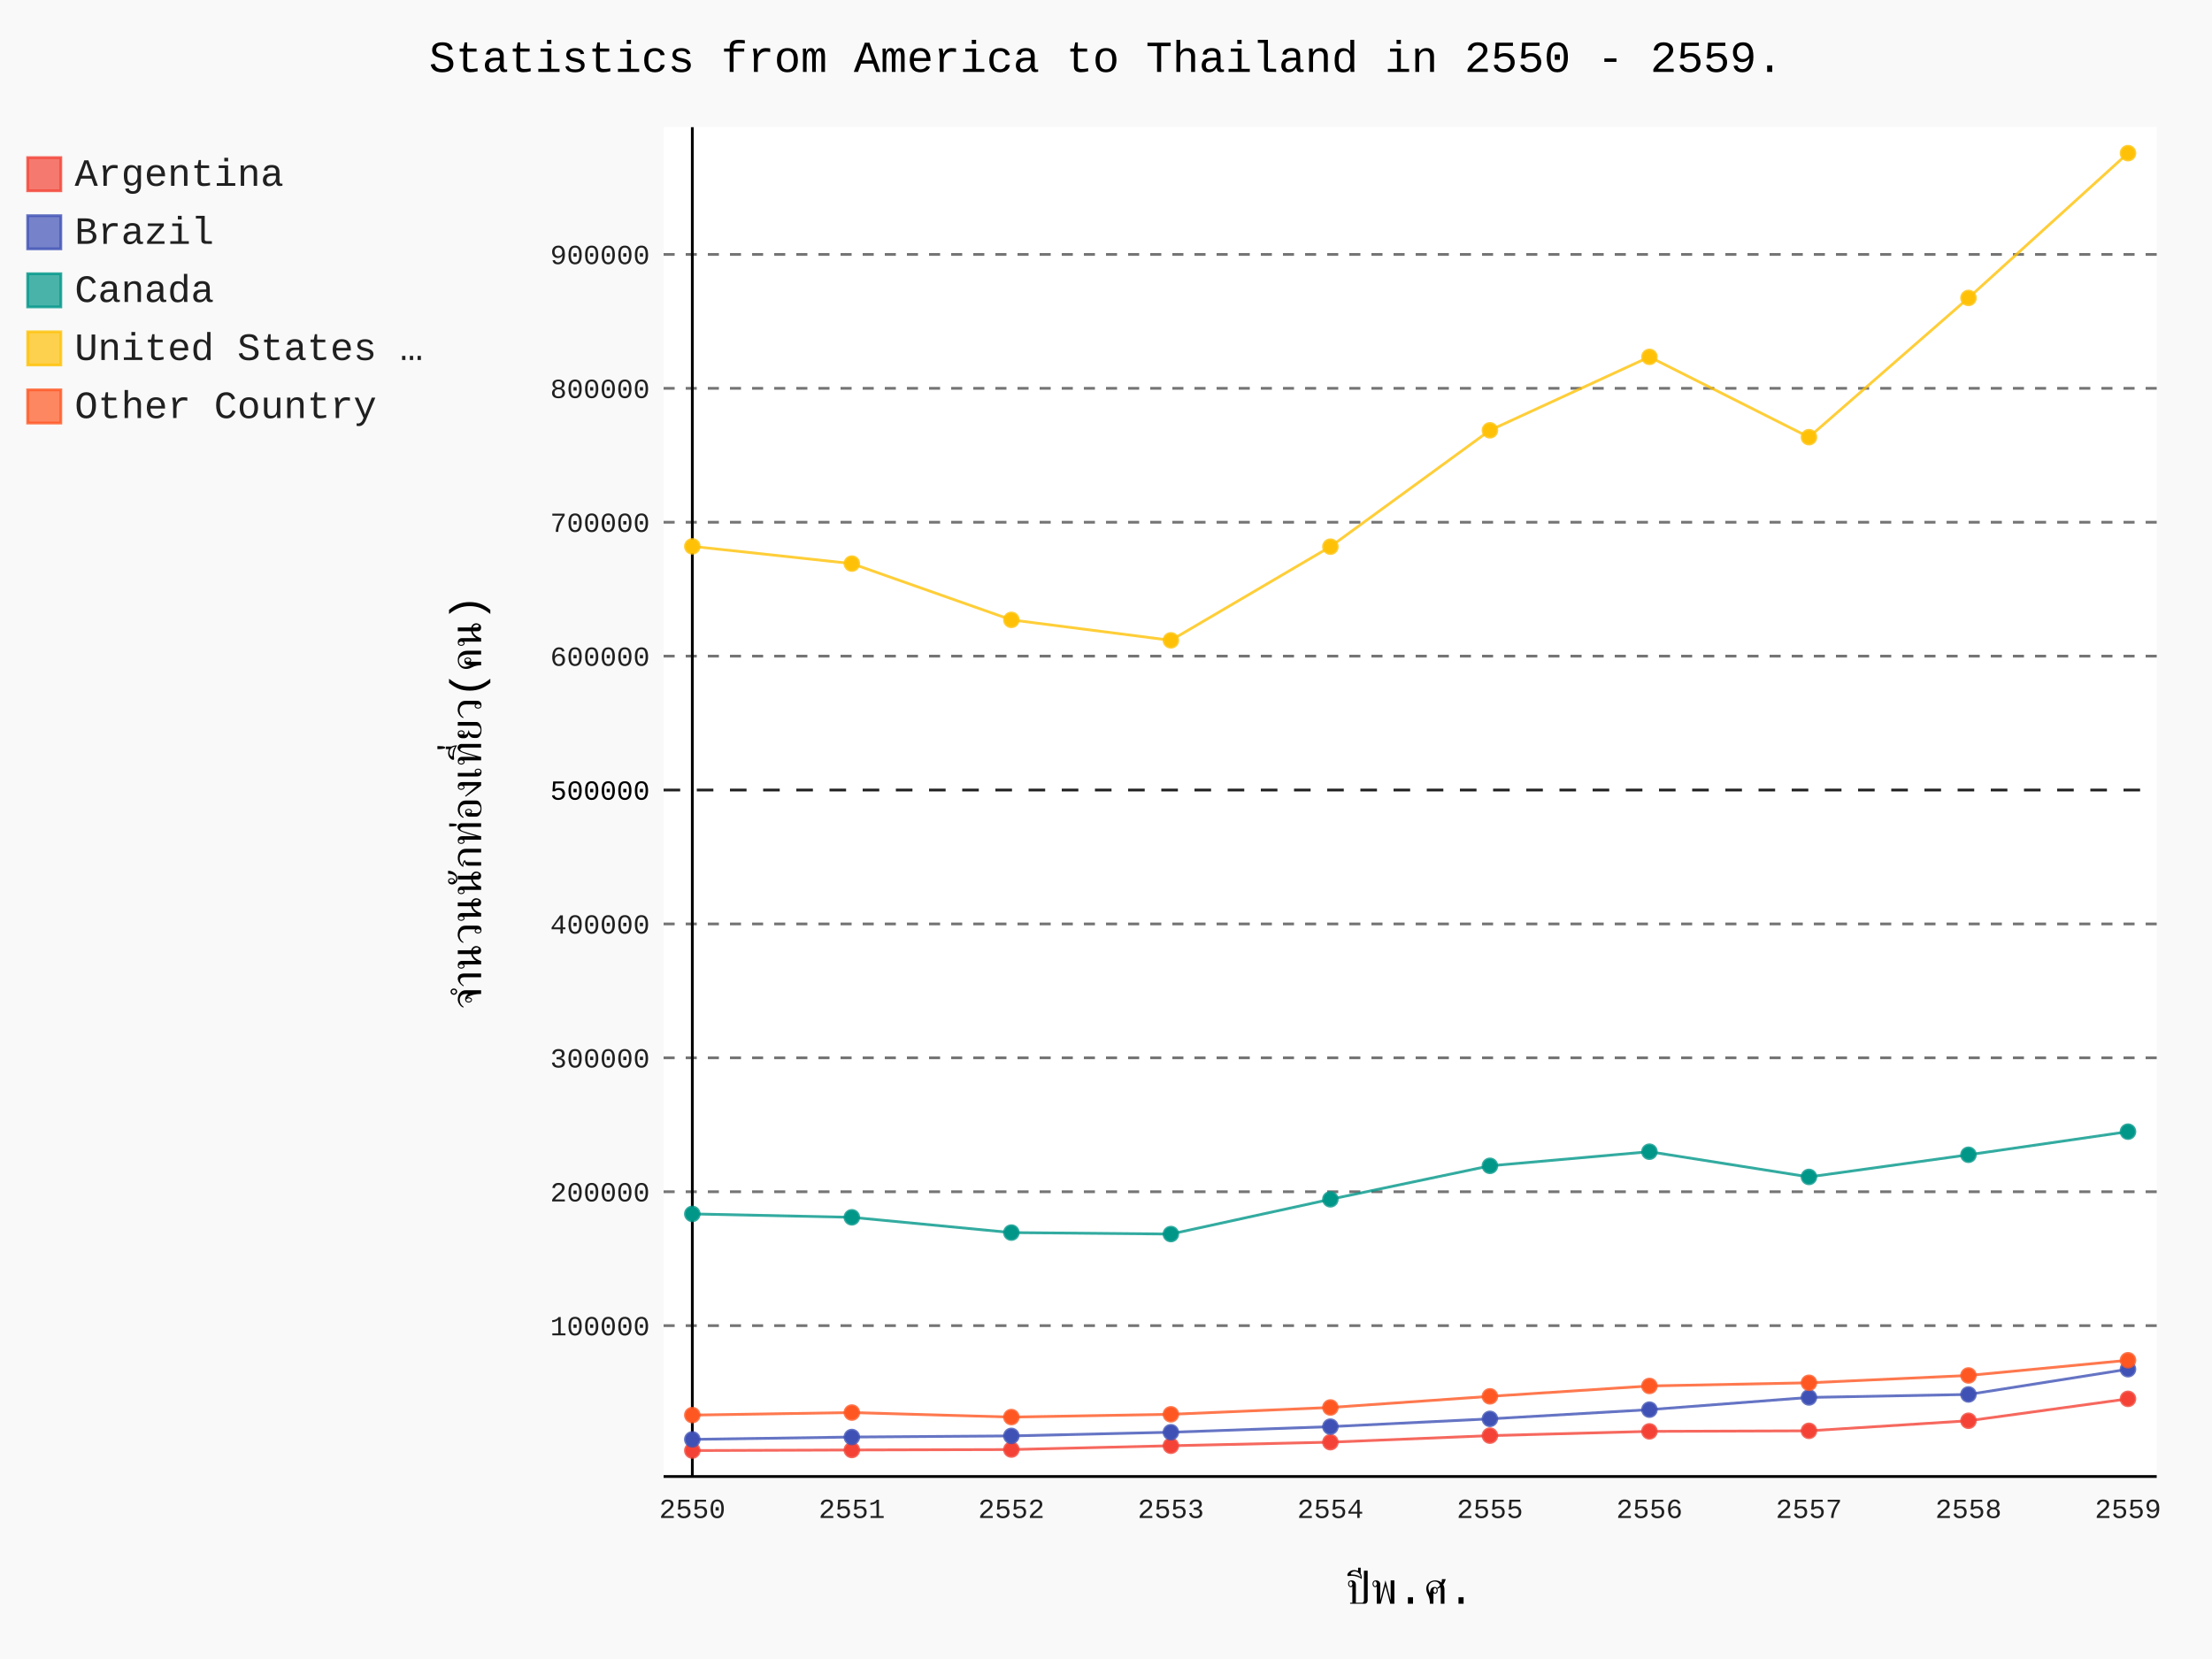
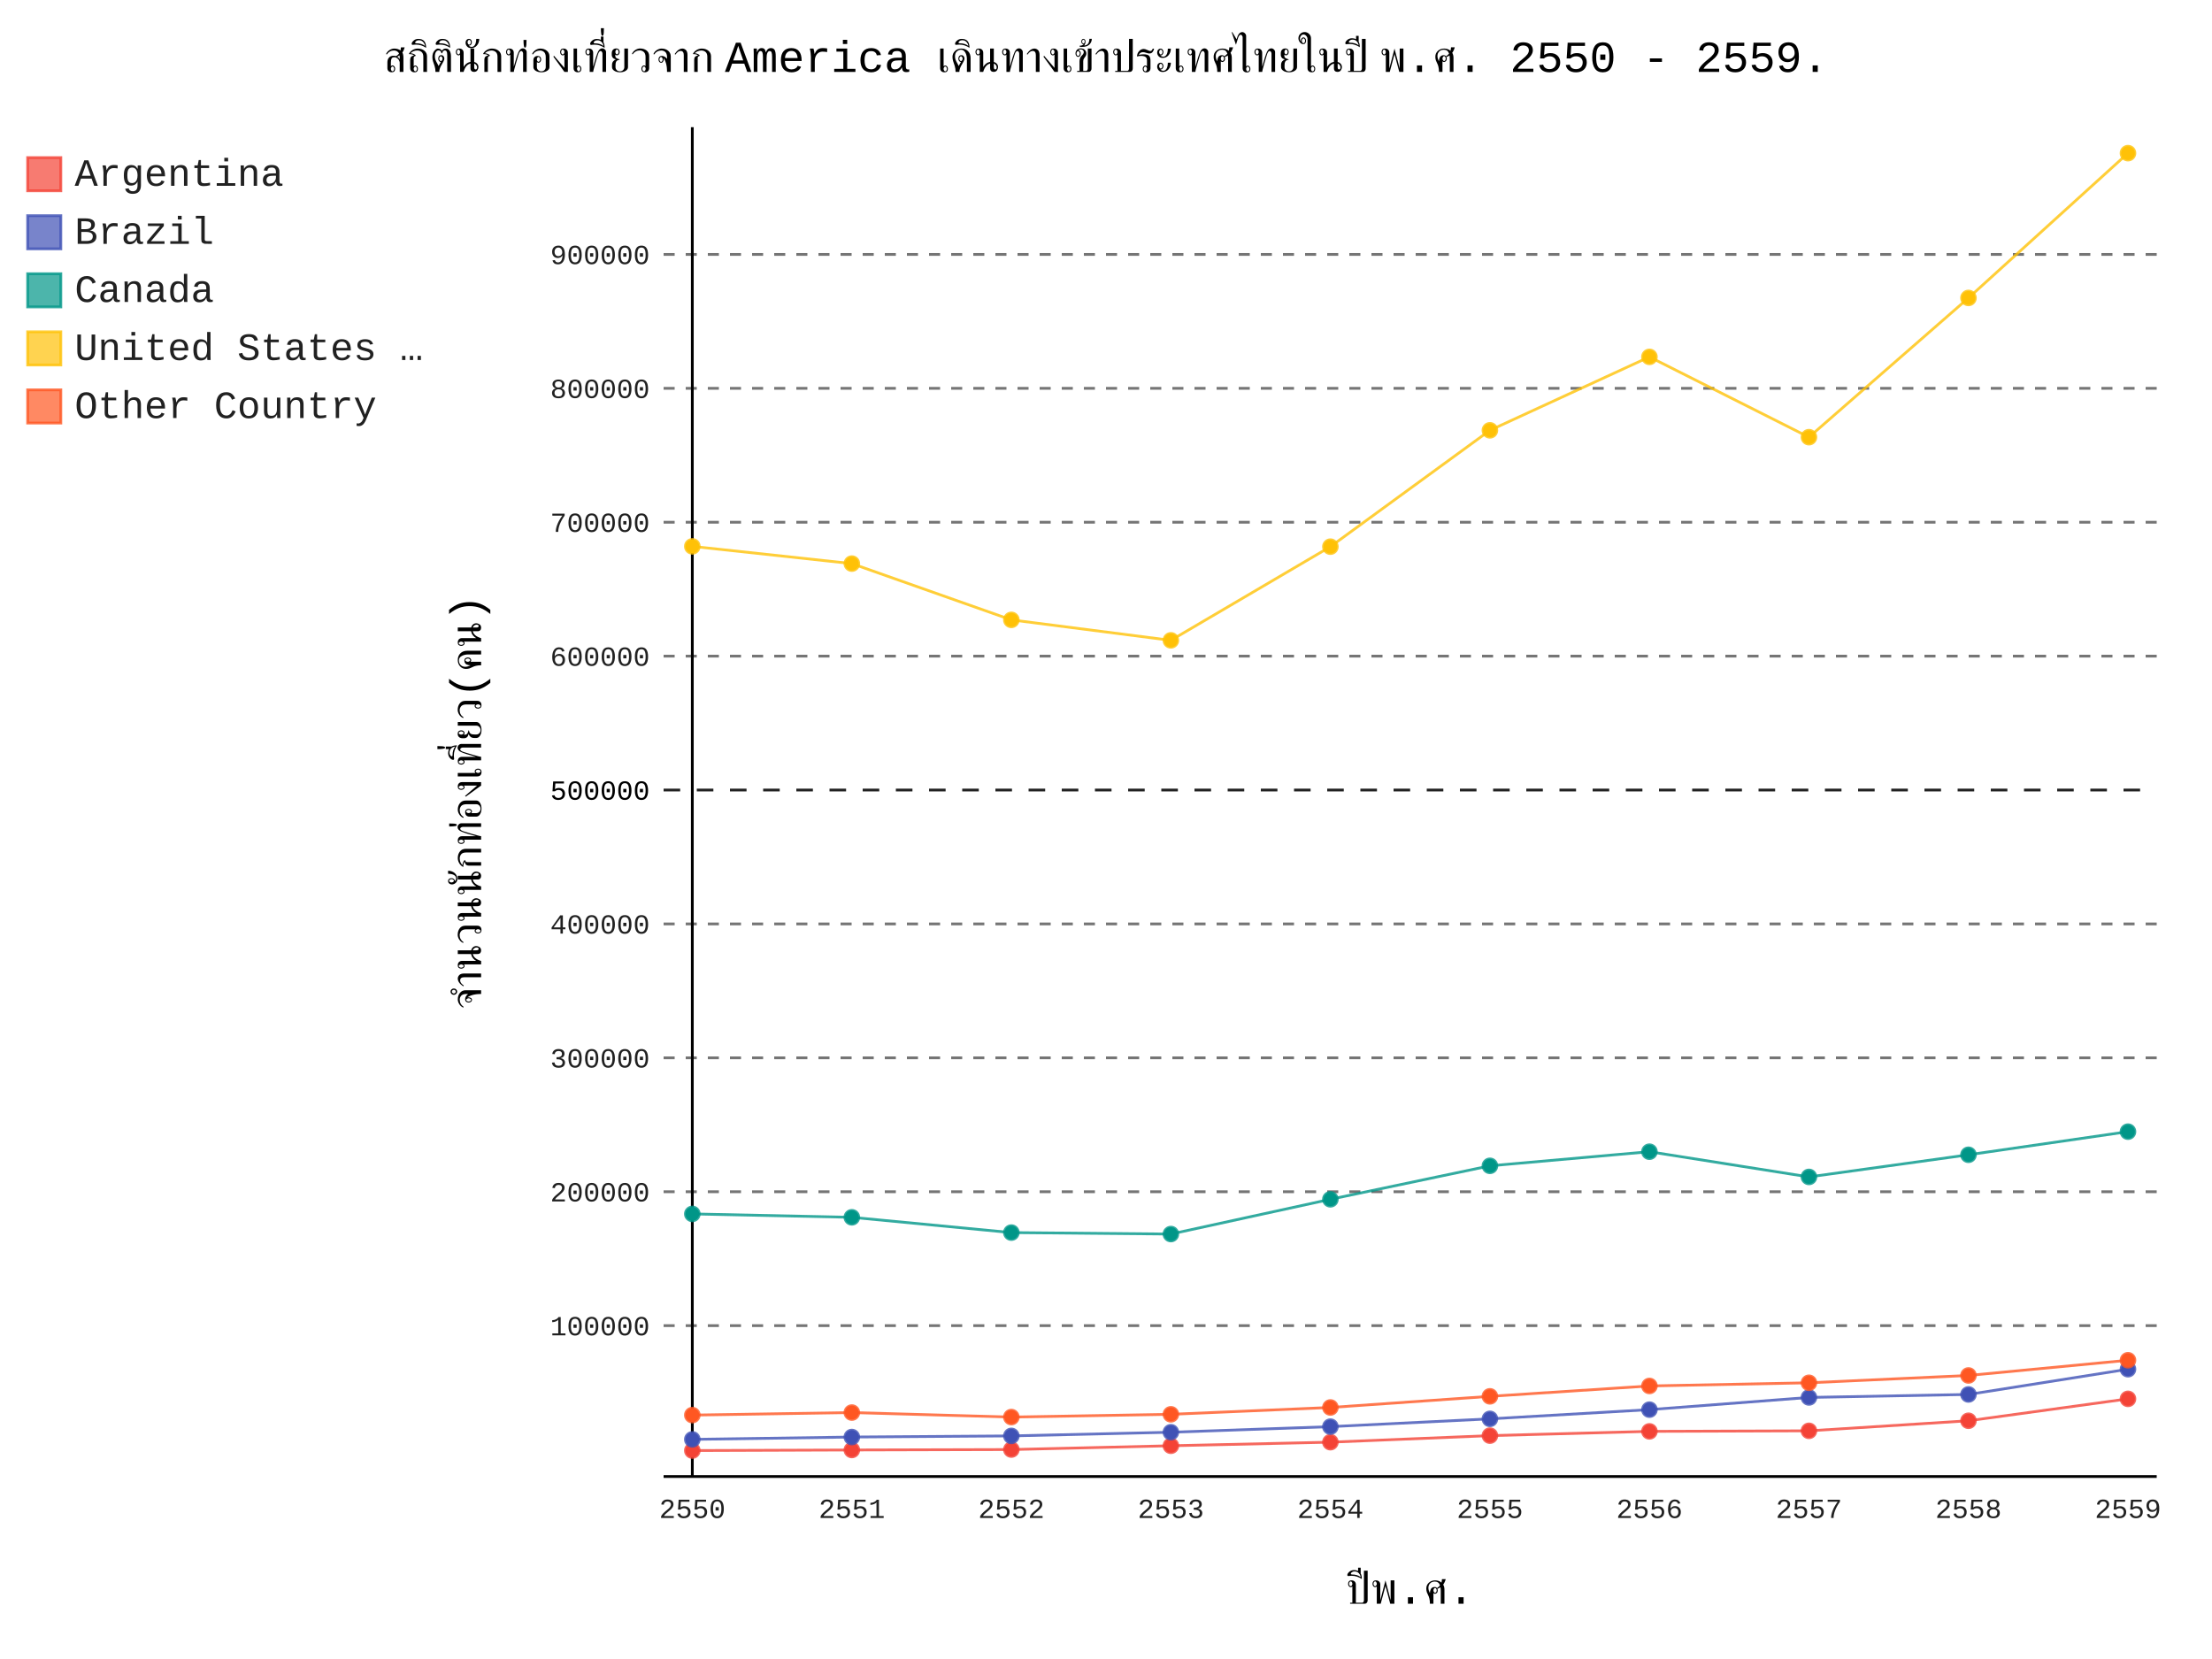
- <svg xmlns="http://www.w3.org/2000/svg" id="chart-07010d65-685e-4492-8830-9d59be470355" class="pygal-chart" viewBox="0 0 800 600">
+ <svg xmlns="http://www.w3.org/2000/svg" id="chart-7625dd69-1da9-4e4a-8ba1-5df2e7055206" class="pygal-chart" viewBox="0 0 800 600">
  <defs>
-     <style type="text/css">#chart-07010d65-685e-4492-8830-9d59be470355{-webkit-user-select:none;-webkit-font-smoothing:antialiased;font-family:Consolas,"Liberation Mono",Menlo,Courier,monospace}#chart-07010d65-685e-4492-8830-9d59be470355 .title{font-family:Consolas,"Liberation Mono",Menlo,Courier,monospace;font-size:16px}#chart-07010d65-685e-4492-8830-9d59be470355 .legends .legend text{font-family:Consolas,"Liberation Mono",Menlo,Courier,monospace;font-size:14px}#chart-07010d65-685e-4492-8830-9d59be470355 .axis text{font-family:Consolas,"Liberation Mono",Menlo,Courier,monospace;font-size:10px}#chart-07010d65-685e-4492-8830-9d59be470355 .axis text.major{font-family:Consolas,"Liberation Mono",Menlo,Courier,monospace;font-size:10px}#chart-07010d65-685e-4492-8830-9d59be470355 .text-overlay text.value{font-family:Consolas,"Liberation Mono",Menlo,Courier,monospace;font-size:16px}#chart-07010d65-685e-4492-8830-9d59be470355 .text-overlay text.label{font-family:Consolas,"Liberation Mono",Menlo,Courier,monospace;font-size:10px}#chart-07010d65-685e-4492-8830-9d59be470355 .tooltip{font-family:Consolas,"Liberation Mono",Menlo,Courier,monospace;font-size:14px}#chart-07010d65-685e-4492-8830-9d59be470355 text.no_data{font-family:Consolas,"Liberation Mono",Menlo,Courier,monospace;font-size:64px}
- #chart-07010d65-685e-4492-8830-9d59be470355{background-color:rgba(249,249,249,1)}#chart-07010d65-685e-4492-8830-9d59be470355 path,#chart-07010d65-685e-4492-8830-9d59be470355 line,#chart-07010d65-685e-4492-8830-9d59be470355 rect,#chart-07010d65-685e-4492-8830-9d59be470355 circle{-webkit-transition:150ms;-moz-transition:150ms;transition:150ms}#chart-07010d65-685e-4492-8830-9d59be470355 .graph &gt; .background{fill:rgba(249,249,249,1)}#chart-07010d65-685e-4492-8830-9d59be470355 .plot &gt; .background{fill:rgba(255,255,255,1)}#chart-07010d65-685e-4492-8830-9d59be470355 .graph{fill:rgba(0,0,0,.87)}#chart-07010d65-685e-4492-8830-9d59be470355 text.no_data{fill:rgba(0,0,0,1)}#chart-07010d65-685e-4492-8830-9d59be470355 .title{fill:rgba(0,0,0,1)}#chart-07010d65-685e-4492-8830-9d59be470355 .legends .legend text{fill:rgba(0,0,0,.87)}#chart-07010d65-685e-4492-8830-9d59be470355 .legends .legend:hover text{fill:rgba(0,0,0,1)}#chart-07010d65-685e-4492-8830-9d59be470355 .axis .line{stroke:rgba(0,0,0,1)}#chart-07010d65-685e-4492-8830-9d59be470355 .axis .guide.line{stroke:rgba(0,0,0,.54)}#chart-07010d65-685e-4492-8830-9d59be470355 .axis .major.line{stroke:rgba(0,0,0,.87)}#chart-07010d65-685e-4492-8830-9d59be470355 .axis text.major{fill:rgba(0,0,0,1)}#chart-07010d65-685e-4492-8830-9d59be470355 .axis.y .guides:hover .guide.line,#chart-07010d65-685e-4492-8830-9d59be470355 .line-graph .axis.x .guides:hover .guide.line,#chart-07010d65-685e-4492-8830-9d59be470355 .stackedline-graph .axis.x .guides:hover .guide.line,#chart-07010d65-685e-4492-8830-9d59be470355 .xy-graph .axis.x .guides:hover .guide.line{stroke:rgba(0,0,0,1)}#chart-07010d65-685e-4492-8830-9d59be470355 .axis .guides:hover text{fill:rgba(0,0,0,1)}#chart-07010d65-685e-4492-8830-9d59be470355 .reactive{fill-opacity:.7;stroke-opacity:.8}#chart-07010d65-685e-4492-8830-9d59be470355 .ci{stroke:rgba(0,0,0,.87)}#chart-07010d65-685e-4492-8830-9d59be470355 .reactive.active,#chart-07010d65-685e-4492-8830-9d59be470355 .active .reactive{fill-opacity:.8;stroke-opacity:.9;stroke-width:4}#chart-07010d65-685e-4492-8830-9d59be470355 .ci .reactive.active{stroke-width:1.5}#chart-07010d65-685e-4492-8830-9d59be470355 .series text{fill:rgba(0,0,0,1)}#chart-07010d65-685e-4492-8830-9d59be470355 .tooltip rect{fill:rgba(255,255,255,1);stroke:rgba(0,0,0,1);-webkit-transition:opacity 150ms;-moz-transition:opacity 150ms;transition:opacity 150ms}#chart-07010d65-685e-4492-8830-9d59be470355 .tooltip .label{fill:rgba(0,0,0,.87)}#chart-07010d65-685e-4492-8830-9d59be470355 .tooltip .label{fill:rgba(0,0,0,.87)}#chart-07010d65-685e-4492-8830-9d59be470355 .tooltip .legend{font-size:.8em;fill:rgba(0,0,0,.54)}#chart-07010d65-685e-4492-8830-9d59be470355 .tooltip .x_label{font-size:.6em;fill:rgba(0,0,0,1)}#chart-07010d65-685e-4492-8830-9d59be470355 .tooltip .xlink{font-size:.5em;text-decoration:underline}#chart-07010d65-685e-4492-8830-9d59be470355 .tooltip .value{font-size:1.5em}#chart-07010d65-685e-4492-8830-9d59be470355 .bound{font-size:.5em}#chart-07010d65-685e-4492-8830-9d59be470355 .max-value{font-size:.75em;fill:rgba(0,0,0,.54)}#chart-07010d65-685e-4492-8830-9d59be470355 .map-element{fill:rgba(255,255,255,1);stroke:rgba(0,0,0,.54) !important}#chart-07010d65-685e-4492-8830-9d59be470355 .map-element .reactive{fill-opacity:inherit;stroke-opacity:inherit}#chart-07010d65-685e-4492-8830-9d59be470355 .color-0,#chart-07010d65-685e-4492-8830-9d59be470355 .color-0 a:visited{stroke:#F44336;fill:#F44336}#chart-07010d65-685e-4492-8830-9d59be470355 .color-1,#chart-07010d65-685e-4492-8830-9d59be470355 .color-1 a:visited{stroke:#3F51B5;fill:#3F51B5}#chart-07010d65-685e-4492-8830-9d59be470355 .color-2,#chart-07010d65-685e-4492-8830-9d59be470355 .color-2 a:visited{stroke:#009688;fill:#009688}#chart-07010d65-685e-4492-8830-9d59be470355 .color-3,#chart-07010d65-685e-4492-8830-9d59be470355 .color-3 a:visited{stroke:#FFC107;fill:#FFC107}#chart-07010d65-685e-4492-8830-9d59be470355 .color-4,#chart-07010d65-685e-4492-8830-9d59be470355 .color-4 a:visited{stroke:#FF5722;fill:#FF5722}#chart-07010d65-685e-4492-8830-9d59be470355 .text-overlay .color-0 text{fill:black}#chart-07010d65-685e-4492-8830-9d59be470355 .text-overlay .color-1 text{fill:black}#chart-07010d65-685e-4492-8830-9d59be470355 .text-overlay .color-2 text{fill:black}#chart-07010d65-685e-4492-8830-9d59be470355 .text-overlay .color-3 text{fill:black}#chart-07010d65-685e-4492-8830-9d59be470355 .text-overlay .color-4 text{fill:black}
- #chart-07010d65-685e-4492-8830-9d59be470355 text.no_data{text-anchor:middle}#chart-07010d65-685e-4492-8830-9d59be470355 .guide.line{fill:none}#chart-07010d65-685e-4492-8830-9d59be470355 .centered{text-anchor:middle}#chart-07010d65-685e-4492-8830-9d59be470355 .title{text-anchor:middle}#chart-07010d65-685e-4492-8830-9d59be470355 .legends .legend text{fill-opacity:1}#chart-07010d65-685e-4492-8830-9d59be470355 .axis.x text{text-anchor:middle}#chart-07010d65-685e-4492-8830-9d59be470355 .axis.x:not(.web) text[transform]{text-anchor:start}#chart-07010d65-685e-4492-8830-9d59be470355 .axis.x:not(.web) text[transform].backwards{text-anchor:end}#chart-07010d65-685e-4492-8830-9d59be470355 .axis.y text{text-anchor:end}#chart-07010d65-685e-4492-8830-9d59be470355 .axis.y text[transform].backwards{text-anchor:start}#chart-07010d65-685e-4492-8830-9d59be470355 .axis.y2 text{text-anchor:start}#chart-07010d65-685e-4492-8830-9d59be470355 .axis.y2 text[transform].backwards{text-anchor:end}#chart-07010d65-685e-4492-8830-9d59be470355 .axis .guide.line{stroke-dasharray:4,4}#chart-07010d65-685e-4492-8830-9d59be470355 .axis .major.guide.line{stroke-dasharray:6,6}#chart-07010d65-685e-4492-8830-9d59be470355 .horizontal .axis.y .guide.line,#chart-07010d65-685e-4492-8830-9d59be470355 .horizontal .axis.y2 .guide.line,#chart-07010d65-685e-4492-8830-9d59be470355 .vertical .axis.x .guide.line{opacity:0}#chart-07010d65-685e-4492-8830-9d59be470355 .horizontal .axis.always_show .guide.line,#chart-07010d65-685e-4492-8830-9d59be470355 .vertical .axis.always_show .guide.line{opacity:1 !important}#chart-07010d65-685e-4492-8830-9d59be470355 .axis.y .guides:hover .guide.line,#chart-07010d65-685e-4492-8830-9d59be470355 .axis.y2 .guides:hover .guide.line,#chart-07010d65-685e-4492-8830-9d59be470355 .axis.x .guides:hover .guide.line{opacity:1}#chart-07010d65-685e-4492-8830-9d59be470355 .axis .guides:hover text{opacity:1}#chart-07010d65-685e-4492-8830-9d59be470355 .nofill{fill:none}#chart-07010d65-685e-4492-8830-9d59be470355 .subtle-fill{fill-opacity:.2}#chart-07010d65-685e-4492-8830-9d59be470355 .dot{stroke-width:1px;fill-opacity:1}#chart-07010d65-685e-4492-8830-9d59be470355 .dot.active{stroke-width:5px}#chart-07010d65-685e-4492-8830-9d59be470355 .dot.negative{fill:transparent}#chart-07010d65-685e-4492-8830-9d59be470355 text,#chart-07010d65-685e-4492-8830-9d59be470355 tspan{stroke:none !important}#chart-07010d65-685e-4492-8830-9d59be470355 .series text.active{opacity:1}#chart-07010d65-685e-4492-8830-9d59be470355 .tooltip rect{fill-opacity:.95;stroke-width:.5}#chart-07010d65-685e-4492-8830-9d59be470355 .tooltip text{fill-opacity:1}#chart-07010d65-685e-4492-8830-9d59be470355 .showable{visibility:hidden}#chart-07010d65-685e-4492-8830-9d59be470355 .showable.shown{visibility:visible}#chart-07010d65-685e-4492-8830-9d59be470355 .gauge-background{fill:rgba(229,229,229,1);stroke:none}#chart-07010d65-685e-4492-8830-9d59be470355 .bg-lines{stroke:rgba(249,249,249,1);stroke-width:2px}</style>
+     <style type="text/css">#chart-7625dd69-1da9-4e4a-8ba1-5df2e7055206{-webkit-user-select:none;-webkit-font-smoothing:antialiased;font-family:Consolas,"Liberation Mono",Menlo,Courier,monospace}#chart-7625dd69-1da9-4e4a-8ba1-5df2e7055206 .title{font-family:Consolas,"Liberation Mono",Menlo,Courier,monospace;font-size:16px}#chart-7625dd69-1da9-4e4a-8ba1-5df2e7055206 .legends .legend text{font-family:Consolas,"Liberation Mono",Menlo,Courier,monospace;font-size:14px}#chart-7625dd69-1da9-4e4a-8ba1-5df2e7055206 .axis text{font-family:Consolas,"Liberation Mono",Menlo,Courier,monospace;font-size:10px}#chart-7625dd69-1da9-4e4a-8ba1-5df2e7055206 .axis text.major{font-family:Consolas,"Liberation Mono",Menlo,Courier,monospace;font-size:10px}#chart-7625dd69-1da9-4e4a-8ba1-5df2e7055206 .text-overlay text.value{font-family:Consolas,"Liberation Mono",Menlo,Courier,monospace;font-size:16px}#chart-7625dd69-1da9-4e4a-8ba1-5df2e7055206 .text-overlay text.label{font-family:Consolas,"Liberation Mono",Menlo,Courier,monospace;font-size:10px}#chart-7625dd69-1da9-4e4a-8ba1-5df2e7055206 .tooltip{font-family:Consolas,"Liberation Mono",Menlo,Courier,monospace;font-size:14px}#chart-7625dd69-1da9-4e4a-8ba1-5df2e7055206 text.no_data{font-family:Consolas,"Liberation Mono",Menlo,Courier,monospace;font-size:64px}
+ #chart-7625dd69-1da9-4e4a-8ba1-5df2e7055206{background-color:transparent}#chart-7625dd69-1da9-4e4a-8ba1-5df2e7055206 path,#chart-7625dd69-1da9-4e4a-8ba1-5df2e7055206 line,#chart-7625dd69-1da9-4e4a-8ba1-5df2e7055206 rect,#chart-7625dd69-1da9-4e4a-8ba1-5df2e7055206 circle{-webkit-transition:150ms;-moz-transition:150ms;transition:150ms}#chart-7625dd69-1da9-4e4a-8ba1-5df2e7055206 .graph &gt; .background{fill:transparent}#chart-7625dd69-1da9-4e4a-8ba1-5df2e7055206 .plot &gt; .background{fill:transparent}#chart-7625dd69-1da9-4e4a-8ba1-5df2e7055206 .graph{fill:rgba(0,0,0,.87)}#chart-7625dd69-1da9-4e4a-8ba1-5df2e7055206 text.no_data{fill:rgba(0,0,0,1)}#chart-7625dd69-1da9-4e4a-8ba1-5df2e7055206 .title{fill:rgba(0,0,0,1)}#chart-7625dd69-1da9-4e4a-8ba1-5df2e7055206 .legends .legend text{fill:rgba(0,0,0,.87)}#chart-7625dd69-1da9-4e4a-8ba1-5df2e7055206 .legends .legend:hover text{fill:rgba(0,0,0,1)}#chart-7625dd69-1da9-4e4a-8ba1-5df2e7055206 .axis .line{stroke:rgba(0,0,0,1)}#chart-7625dd69-1da9-4e4a-8ba1-5df2e7055206 .axis .guide.line{stroke:rgba(0,0,0,.54)}#chart-7625dd69-1da9-4e4a-8ba1-5df2e7055206 .axis .major.line{stroke:rgba(0,0,0,.87)}#chart-7625dd69-1da9-4e4a-8ba1-5df2e7055206 .axis text.major{fill:rgba(0,0,0,1)}#chart-7625dd69-1da9-4e4a-8ba1-5df2e7055206 .axis.y .guides:hover .guide.line,#chart-7625dd69-1da9-4e4a-8ba1-5df2e7055206 .line-graph .axis.x .guides:hover .guide.line,#chart-7625dd69-1da9-4e4a-8ba1-5df2e7055206 .stackedline-graph .axis.x .guides:hover .guide.line,#chart-7625dd69-1da9-4e4a-8ba1-5df2e7055206 .xy-graph .axis.x .guides:hover .guide.line{stroke:rgba(0,0,0,1)}#chart-7625dd69-1da9-4e4a-8ba1-5df2e7055206 .axis .guides:hover text{fill:rgba(0,0,0,1)}#chart-7625dd69-1da9-4e4a-8ba1-5df2e7055206 .reactive{fill-opacity:.7;stroke-opacity:.8}#chart-7625dd69-1da9-4e4a-8ba1-5df2e7055206 .ci{stroke:rgba(0,0,0,.87)}#chart-7625dd69-1da9-4e4a-8ba1-5df2e7055206 .reactive.active,#chart-7625dd69-1da9-4e4a-8ba1-5df2e7055206 .active .reactive{fill-opacity:.8;stroke-opacity:.9;stroke-width:4}#chart-7625dd69-1da9-4e4a-8ba1-5df2e7055206 .ci .reactive.active{stroke-width:1.5}#chart-7625dd69-1da9-4e4a-8ba1-5df2e7055206 .series text{fill:rgba(0,0,0,1)}#chart-7625dd69-1da9-4e4a-8ba1-5df2e7055206 .tooltip rect{fill:transparent;stroke:rgba(0,0,0,1);-webkit-transition:opacity 150ms;-moz-transition:opacity 150ms;transition:opacity 150ms}#chart-7625dd69-1da9-4e4a-8ba1-5df2e7055206 .tooltip .label{fill:rgba(0,0,0,.87)}#chart-7625dd69-1da9-4e4a-8ba1-5df2e7055206 .tooltip .label{fill:rgba(0,0,0,.87)}#chart-7625dd69-1da9-4e4a-8ba1-5df2e7055206 .tooltip .legend{font-size:.8em;fill:rgba(0,0,0,.54)}#chart-7625dd69-1da9-4e4a-8ba1-5df2e7055206 .tooltip .x_label{font-size:.6em;fill:rgba(0,0,0,1)}#chart-7625dd69-1da9-4e4a-8ba1-5df2e7055206 .tooltip .xlink{font-size:.5em;text-decoration:underline}#chart-7625dd69-1da9-4e4a-8ba1-5df2e7055206 .tooltip .value{font-size:1.5em}#chart-7625dd69-1da9-4e4a-8ba1-5df2e7055206 .bound{font-size:.5em}#chart-7625dd69-1da9-4e4a-8ba1-5df2e7055206 .max-value{font-size:.75em;fill:rgba(0,0,0,.54)}#chart-7625dd69-1da9-4e4a-8ba1-5df2e7055206 .map-element{fill:transparent;stroke:rgba(0,0,0,.54) !important}#chart-7625dd69-1da9-4e4a-8ba1-5df2e7055206 .map-element .reactive{fill-opacity:inherit;stroke-opacity:inherit}#chart-7625dd69-1da9-4e4a-8ba1-5df2e7055206 .color-0,#chart-7625dd69-1da9-4e4a-8ba1-5df2e7055206 .color-0 a:visited{stroke:#F44336;fill:#F44336}#chart-7625dd69-1da9-4e4a-8ba1-5df2e7055206 .color-1,#chart-7625dd69-1da9-4e4a-8ba1-5df2e7055206 .color-1 a:visited{stroke:#3F51B5;fill:#3F51B5}#chart-7625dd69-1da9-4e4a-8ba1-5df2e7055206 .color-2,#chart-7625dd69-1da9-4e4a-8ba1-5df2e7055206 .color-2 a:visited{stroke:#009688;fill:#009688}#chart-7625dd69-1da9-4e4a-8ba1-5df2e7055206 .color-3,#chart-7625dd69-1da9-4e4a-8ba1-5df2e7055206 .color-3 a:visited{stroke:#FFC107;fill:#FFC107}#chart-7625dd69-1da9-4e4a-8ba1-5df2e7055206 .color-4,#chart-7625dd69-1da9-4e4a-8ba1-5df2e7055206 .color-4 a:visited{stroke:#FF5722;fill:#FF5722}#chart-7625dd69-1da9-4e4a-8ba1-5df2e7055206 .text-overlay .color-0 text{fill:black}#chart-7625dd69-1da9-4e4a-8ba1-5df2e7055206 .text-overlay .color-1 text{fill:black}#chart-7625dd69-1da9-4e4a-8ba1-5df2e7055206 .text-overlay .color-2 text{fill:black}#chart-7625dd69-1da9-4e4a-8ba1-5df2e7055206 .text-overlay .color-3 text{fill:black}#chart-7625dd69-1da9-4e4a-8ba1-5df2e7055206 .text-overlay .color-4 text{fill:black}
+ #chart-7625dd69-1da9-4e4a-8ba1-5df2e7055206 text.no_data{text-anchor:middle}#chart-7625dd69-1da9-4e4a-8ba1-5df2e7055206 .guide.line{fill:none}#chart-7625dd69-1da9-4e4a-8ba1-5df2e7055206 .centered{text-anchor:middle}#chart-7625dd69-1da9-4e4a-8ba1-5df2e7055206 .title{text-anchor:middle}#chart-7625dd69-1da9-4e4a-8ba1-5df2e7055206 .legends .legend text{fill-opacity:1}#chart-7625dd69-1da9-4e4a-8ba1-5df2e7055206 .axis.x text{text-anchor:middle}#chart-7625dd69-1da9-4e4a-8ba1-5df2e7055206 .axis.x:not(.web) text[transform]{text-anchor:start}#chart-7625dd69-1da9-4e4a-8ba1-5df2e7055206 .axis.x:not(.web) text[transform].backwards{text-anchor:end}#chart-7625dd69-1da9-4e4a-8ba1-5df2e7055206 .axis.y text{text-anchor:end}#chart-7625dd69-1da9-4e4a-8ba1-5df2e7055206 .axis.y text[transform].backwards{text-anchor:start}#chart-7625dd69-1da9-4e4a-8ba1-5df2e7055206 .axis.y2 text{text-anchor:start}#chart-7625dd69-1da9-4e4a-8ba1-5df2e7055206 .axis.y2 text[transform].backwards{text-anchor:end}#chart-7625dd69-1da9-4e4a-8ba1-5df2e7055206 .axis .guide.line{stroke-dasharray:4,4}#chart-7625dd69-1da9-4e4a-8ba1-5df2e7055206 .axis .major.guide.line{stroke-dasharray:6,6}#chart-7625dd69-1da9-4e4a-8ba1-5df2e7055206 .horizontal .axis.y .guide.line,#chart-7625dd69-1da9-4e4a-8ba1-5df2e7055206 .horizontal .axis.y2 .guide.line,#chart-7625dd69-1da9-4e4a-8ba1-5df2e7055206 .vertical .axis.x .guide.line{opacity:0}#chart-7625dd69-1da9-4e4a-8ba1-5df2e7055206 .horizontal .axis.always_show .guide.line,#chart-7625dd69-1da9-4e4a-8ba1-5df2e7055206 .vertical .axis.always_show .guide.line{opacity:1 !important}#chart-7625dd69-1da9-4e4a-8ba1-5df2e7055206 .axis.y .guides:hover .guide.line,#chart-7625dd69-1da9-4e4a-8ba1-5df2e7055206 .axis.y2 .guides:hover .guide.line,#chart-7625dd69-1da9-4e4a-8ba1-5df2e7055206 .axis.x .guides:hover .guide.line{opacity:1}#chart-7625dd69-1da9-4e4a-8ba1-5df2e7055206 .axis .guides:hover text{opacity:1}#chart-7625dd69-1da9-4e4a-8ba1-5df2e7055206 .nofill{fill:none}#chart-7625dd69-1da9-4e4a-8ba1-5df2e7055206 .subtle-fill{fill-opacity:.2}#chart-7625dd69-1da9-4e4a-8ba1-5df2e7055206 .dot{stroke-width:1px;fill-opacity:1}#chart-7625dd69-1da9-4e4a-8ba1-5df2e7055206 .dot.active{stroke-width:5px}#chart-7625dd69-1da9-4e4a-8ba1-5df2e7055206 .dot.negative{fill:transparent}#chart-7625dd69-1da9-4e4a-8ba1-5df2e7055206 text,#chart-7625dd69-1da9-4e4a-8ba1-5df2e7055206 tspan{stroke:none !important}#chart-7625dd69-1da9-4e4a-8ba1-5df2e7055206 .series text.active{opacity:1}#chart-7625dd69-1da9-4e4a-8ba1-5df2e7055206 .tooltip rect{fill-opacity:.95;stroke-width:.5}#chart-7625dd69-1da9-4e4a-8ba1-5df2e7055206 .tooltip text{fill-opacity:1}#chart-7625dd69-1da9-4e4a-8ba1-5df2e7055206 .showable{visibility:hidden}#chart-7625dd69-1da9-4e4a-8ba1-5df2e7055206 .showable.shown{visibility:visible}#chart-7625dd69-1da9-4e4a-8ba1-5df2e7055206 .gauge-background{fill:rgba(229,229,229,1);stroke:none}#chart-7625dd69-1da9-4e4a-8ba1-5df2e7055206 .bg-lines{stroke:transparent;stroke-width:2px}</style>
  </defs>
  <g class="graph line-graph vertical">
    <rect class="background" height="600" width="800" x="0" y="0" />
    <g class="plot" transform="translate(240, 46)">
      <rect class="background" height="488" width="540.0" x="0" y="0" />
      <g class="axis y always_show">
        <path class="line" d="M0 488 h540" />
        <g class="guides">
          <path class="guide line" d="M0 433.435 h540" />
          <text class="" x="-5" y="436.935">100000</text>
        </g>
        <g class="guides">
          <path class="guide line" d="M0 385.007 h540" />
          <text class="" x="-5" y="388.507">200000</text>
        </g>
        <g class="guides">
          <path class="guide line" d="M0 336.58 h540" />
          <text class="" x="-5" y="340.08">300000</text>
        </g>
        <g class="guides">
          <path class="guide line" d="M0 288.153 h540" />
          <text class="" x="-5" y="291.653">400000</text>
        </g>
        <g class="guides">
          <path class="major guide line" d="M0 239.726 h540" />
          <text class="major" x="-5" y="243.226">500000</text>
        </g>
        <g class="guides">
          <path class="guide line" d="M0 191.298 h540" />
          <text class="" x="-5" y="194.798">600000</text>
        </g>
        <g class="guides">
          <path class="guide line" d="M0 142.871 h540" />
          <text class="" x="-5" y="146.371">700000</text>
        </g>
        <g class="guides">
          <path class="guide line" d="M0 94.444 h540" />
          <text class="" x="-5" y="97.944">800000</text>
        </g>
        <g class="guides">
          <path class="guide line" d="M0 46.016 h540" />
          <text class="" x="-5" y="49.516">900000</text>
        </g>
      </g>
      <g class="axis x">
        <g class="guides">
          <path class="line" d="M10.385 0 v488" />
          <text class="" x="10.385" y="503.0">2550</text>
        </g>
        <g class="guides">
          <path class="guide line" d="M68.077 0 v488" />
          <text class="" x="68.077" y="503.0">2551</text>
        </g>
        <g class="guides">
          <path class="guide line" d="M125.769 0 v488" />
          <text class="" x="125.769" y="503.0">2552</text>
        </g>
        <g class="guides">
          <path class="guide line" d="M183.462 0 v488" />
          <text class="" x="183.462" y="503.0">2553</text>
        </g>
        <g class="guides">
          <path class="guide line" d="M241.154 0 v488" />
          <text class="" x="241.154" y="503.0">2554</text>
        </g>
        <g class="guides">
          <path class="guide line" d="M298.846 0 v488" />
          <text class="" x="298.846" y="503.0">2555</text>
        </g>
        <g class="guides">
          <path class="guide line" d="M356.538 0 v488" />
          <text class="" x="356.538" y="503.0">2556</text>
        </g>
        <g class="guides">
          <path class="guide line" d="M414.231 0 v488" />
          <text class="" x="414.231" y="503.0">2557</text>
        </g>
        <g class="guides">
          <path class="guide line" d="M471.923 0 v488" />
          <text class="" x="471.923" y="503.0">2558</text>
        </g>
        <g class="guides">
          <path class="guide line" d="M529.615 0 v488" />
          <text class="" x="529.615" y="503.0">2559</text>
        </g>
      </g>
      <g class="series serie-0 color-0">
        <path class="line reactive nofill" d="M10.385 478.615 L68.077 478.408 125.769 478.25 183.462 476.878 241.154 475.581 298.846 473.216 356.538 471.675 414.231 471.48 471.923 467.837 529.615 459.914" />
      </g>
      <g class="series serie-1 color-1">
        <path class="line reactive nofill" d="M10.385 474.571 L68.077 473.724 125.769 473.315 183.462 471.988 241.154 469.968 298.846 467.146 356.538 463.816 414.231 459.402 471.923 458.322 529.615 449.189" />
      </g>
      <g class="series serie-2 color-2">
        <path class="line reactive nofill" d="M10.385 393.027 L68.077 394.257 125.769 399.786 183.462 400.314 241.154 387.741 298.846 375.635 356.538 370.529 414.231 379.652 471.923 371.641 529.615 363.279" />
      </g>
      <g class="series serie-3 color-3">
        <path class="line reactive nofill" d="M10.385 151.601 L68.077 157.836 125.769 178.187 183.462 185.588 241.154 151.71 298.846 109.631 356.538 83.07 414.231 112.11 471.923 61.753 529.615 9.385" />
      </g>
      <g class="series serie-4 color-4">
        <path class="line reactive nofill" d="M10.385 465.787 L68.077 464.872 125.769 466.503 183.462 465.505 241.154 463.031 298.846 459.004 356.538 455.25 414.231 454.106 471.923 451.453 529.615 445.951" />
      </g>
    </g>
    <g class="titles">
-       <text class="title plot_title" x="400.0" y="26">Statistics from America to Thailand in 2550 - 2559.</text>
+       <text class="title plot_title" x="400.0" y="26">สถิตินักท่องเที่ยวจาก America เดินทางเข้าประเทศไทยในปี พ.ศ. 2550 - 2559.</text>
      <text class="title" x="510.0" y="580">ปีพ.ศ.</text>
      <text class="title" x="148.0" y="316.0" transform="rotate(-90 148 290)">จำนวนนักท่องเที่ยว(คน)</text>
    </g>
    <g class="plot overlay" transform="translate(240, 46)">
      <g class="series serie-0 color-0">
        <g class="dots">
          <circle class="dot reactive tooltip-trigger" cx="10.385" cy="478.615" r="2.5" />
        </g>
        <g class="dots">
          <circle class="dot reactive tooltip-trigger" cx="68.077" cy="478.408" r="2.5" />
        </g>
        <g class="dots">
          <circle class="dot reactive tooltip-trigger" cx="125.769" cy="478.25" r="2.5" />
        </g>
        <g class="dots">
          <circle class="dot reactive tooltip-trigger" cx="183.462" cy="476.878" r="2.5" />
        </g>
        <g class="dots">
          <circle class="dot reactive tooltip-trigger" cx="241.154" cy="475.581" r="2.5" />
        </g>
        <g class="dots">
          <circle class="dot reactive tooltip-trigger" cx="298.846" cy="473.216" r="2.5" />
        </g>
        <g class="dots">
          <circle class="dot reactive tooltip-trigger" cx="356.538" cy="471.675" r="2.5" />
        </g>
        <g class="dots">
          <circle class="dot reactive tooltip-trigger" cx="414.231" cy="471.48" r="2.5" />
        </g>
        <g class="dots">
          <circle class="dot reactive tooltip-trigger" cx="471.923" cy="467.837" r="2.5" />
        </g>
        <g class="dots">
          <circle class="dot reactive tooltip-trigger" cx="529.615" cy="459.914" r="2.5" />
        </g>
      </g>
      <g class="series serie-1 color-1">
        <g class="dots">
          <circle class="dot reactive tooltip-trigger" cx="10.385" cy="474.571" r="2.5" />
        </g>
        <g class="dots">
          <circle class="dot reactive tooltip-trigger" cx="68.077" cy="473.724" r="2.5" />
        </g>
        <g class="dots">
          <circle class="dot reactive tooltip-trigger" cx="125.769" cy="473.315" r="2.5" />
        </g>
        <g class="dots">
          <circle class="dot reactive tooltip-trigger" cx="183.462" cy="471.988" r="2.5" />
        </g>
        <g class="dots">
          <circle class="dot reactive tooltip-trigger" cx="241.154" cy="469.968" r="2.5" />
        </g>
        <g class="dots">
          <circle class="dot reactive tooltip-trigger" cx="298.846" cy="467.146" r="2.5" />
        </g>
        <g class="dots">
          <circle class="dot reactive tooltip-trigger" cx="356.538" cy="463.816" r="2.5" />
        </g>
        <g class="dots">
          <circle class="dot reactive tooltip-trigger" cx="414.231" cy="459.402" r="2.5" />
        </g>
        <g class="dots">
          <circle class="dot reactive tooltip-trigger" cx="471.923" cy="458.322" r="2.5" />
        </g>
        <g class="dots">
          <circle class="dot reactive tooltip-trigger" cx="529.615" cy="449.189" r="2.5" />
        </g>
      </g>
      <g class="series serie-2 color-2">
        <g class="dots">
          <circle class="dot reactive tooltip-trigger" cx="10.385" cy="393.027" r="2.5" />
        </g>
        <g class="dots">
          <circle class="dot reactive tooltip-trigger" cx="68.077" cy="394.257" r="2.5" />
        </g>
        <g class="dots">
          <circle class="dot reactive tooltip-trigger" cx="125.769" cy="399.786" r="2.5" />
        </g>
        <g class="dots">
          <circle class="dot reactive tooltip-trigger" cx="183.462" cy="400.314" r="2.5" />
        </g>
        <g class="dots">
          <circle class="dot reactive tooltip-trigger" cx="241.154" cy="387.741" r="2.5" />
        </g>
        <g class="dots">
          <circle class="dot reactive tooltip-trigger" cx="298.846" cy="375.635" r="2.5" />
        </g>
        <g class="dots">
          <circle class="dot reactive tooltip-trigger" cx="356.538" cy="370.529" r="2.5" />
        </g>
        <g class="dots">
          <circle class="dot reactive tooltip-trigger" cx="414.231" cy="379.652" r="2.5" />
        </g>
        <g class="dots">
          <circle class="dot reactive tooltip-trigger" cx="471.923" cy="371.641" r="2.5" />
        </g>
        <g class="dots">
          <circle class="dot reactive tooltip-trigger" cx="529.615" cy="363.279" r="2.5" />
        </g>
      </g>
      <g class="series serie-3 color-3">
        <g class="dots">
          <circle class="dot reactive tooltip-trigger" cx="10.385" cy="151.601" r="2.5" />
        </g>
        <g class="dots">
          <circle class="dot reactive tooltip-trigger" cx="68.077" cy="157.836" r="2.5" />
        </g>
        <g class="dots">
          <circle class="dot reactive tooltip-trigger" cx="125.769" cy="178.187" r="2.5" />
        </g>
        <g class="dots">
          <circle class="dot reactive tooltip-trigger" cx="183.462" cy="185.588" r="2.5" />
        </g>
        <g class="dots">
          <circle class="dot reactive tooltip-trigger" cx="241.154" cy="151.71" r="2.5" />
        </g>
        <g class="dots">
          <circle class="dot reactive tooltip-trigger" cx="298.846" cy="109.631" r="2.5" />
        </g>
        <g class="dots">
          <circle class="dot reactive tooltip-trigger" cx="356.538" cy="83.07" r="2.5" />
        </g>
        <g class="dots">
          <circle class="dot reactive tooltip-trigger" cx="414.231" cy="112.11" r="2.5" />
        </g>
        <g class="dots">
          <circle class="dot reactive tooltip-trigger" cx="471.923" cy="61.753" r="2.5" />
        </g>
        <g class="dots">
          <circle class="dot reactive tooltip-trigger" cx="529.615" cy="9.385" r="2.5" />
        </g>
      </g>
      <g class="series serie-4 color-4">
        <g class="dots">
          <circle class="dot reactive tooltip-trigger" cx="10.385" cy="465.787" r="2.5" />
        </g>
        <g class="dots">
          <circle class="dot reactive tooltip-trigger" cx="68.077" cy="464.872" r="2.5" />
        </g>
        <g class="dots">
          <circle class="dot reactive tooltip-trigger" cx="125.769" cy="466.503" r="2.5" />
        </g>
        <g class="dots">
          <circle class="dot reactive tooltip-trigger" cx="183.462" cy="465.505" r="2.5" />
        </g>
        <g class="dots">
          <circle class="dot reactive tooltip-trigger" cx="241.154" cy="463.031" r="2.5" />
        </g>
        <g class="dots">
          <circle class="dot reactive tooltip-trigger" cx="298.846" cy="459.004" r="2.5" />
        </g>
        <g class="dots">
          <circle class="dot reactive tooltip-trigger" cx="356.538" cy="455.25" r="2.5" />
        </g>
        <g class="dots">
          <circle class="dot reactive tooltip-trigger" cx="414.231" cy="454.106" r="2.5" />
        </g>
        <g class="dots">
          <circle class="dot reactive tooltip-trigger" cx="471.923" cy="451.453" r="2.5" />
        </g>
        <g class="dots">
          <circle class="dot reactive tooltip-trigger" cx="529.615" cy="445.951" r="2.5" />
        </g>
      </g>
    </g>
    <g class="plot text-overlay" transform="translate(240, 46)">
      <g class="series serie-0 color-0" />
      <g class="series serie-1 color-1" />
      <g class="series serie-2 color-2" />
      <g class="series serie-3 color-3" />
      <g class="series serie-4 color-4" />
    </g>
    <g class="plot tooltip-overlay" transform="translate(240, 46)">
      <g class="tooltip" style="opacity: 0" transform="translate(0 0)">
        <rect class="tooltip-box" height="0" rx="0" ry="0" width="0" />
        <g class="text" />
      </g>
    </g>
    <g class="legends" transform="translate(10, 56)">
      <g class="legend reactive activate-serie" id="activate-serie-0">
        <rect class="color-0 reactive" height="12" width="12" x="0.0" y="1.0" />
        <text x="17.0" y="11.2">Argentina</text>
      </g>
      <g class="legend reactive activate-serie" id="activate-serie-1">
        <rect class="color-1 reactive" height="12" width="12" x="0.0" y="22.0" />
        <text x="17.0" y="32.2">Brazil</text>
      </g>
      <g class="legend reactive activate-serie" id="activate-serie-2">
        <rect class="color-2 reactive" height="12" width="12" x="0.0" y="43.0" />
        <text x="17.0" y="53.2">Canada</text>
      </g>
      <g class="legend reactive activate-serie" id="activate-serie-3">
        <rect class="color-3 reactive" height="12" width="12" x="0.0" y="64.0" />
        <text x="17.0" y="74.2">United States …</text>
      </g>
      <g class="legend reactive activate-serie" id="activate-serie-4">
        <rect class="color-4 reactive" height="12" width="12" x="0.0" y="85.0" />
        <text x="17.0" y="95.2">Other Country</text>
      </g>
    </g>
    <g class="legends" transform="translate(790, 56)" />
  </g>
</svg>
